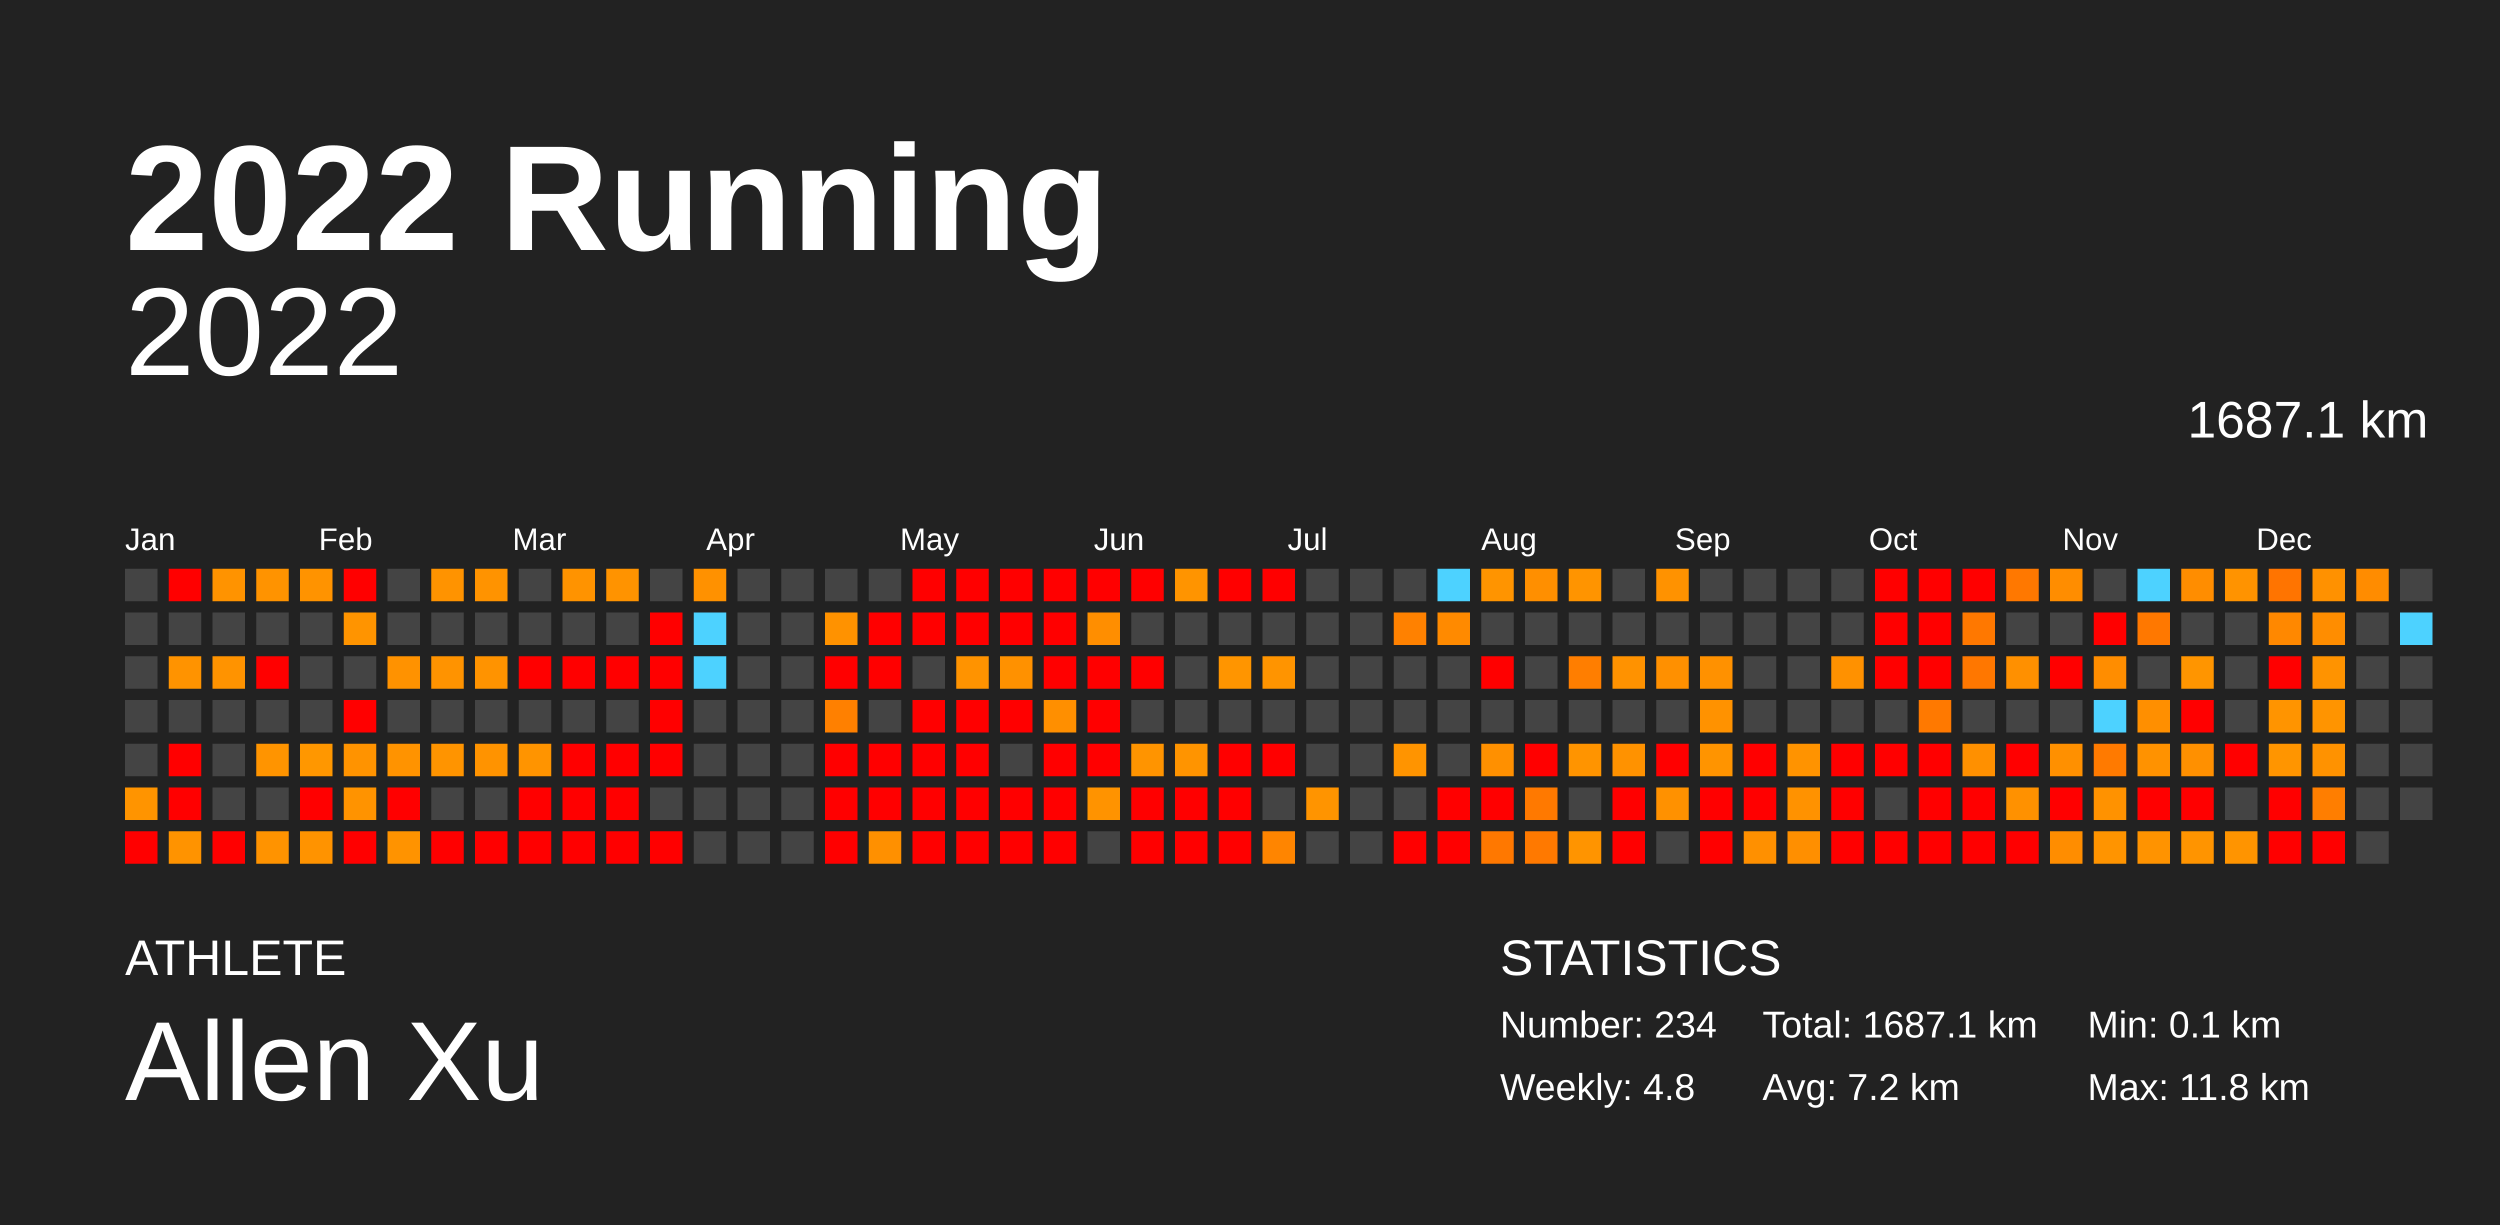
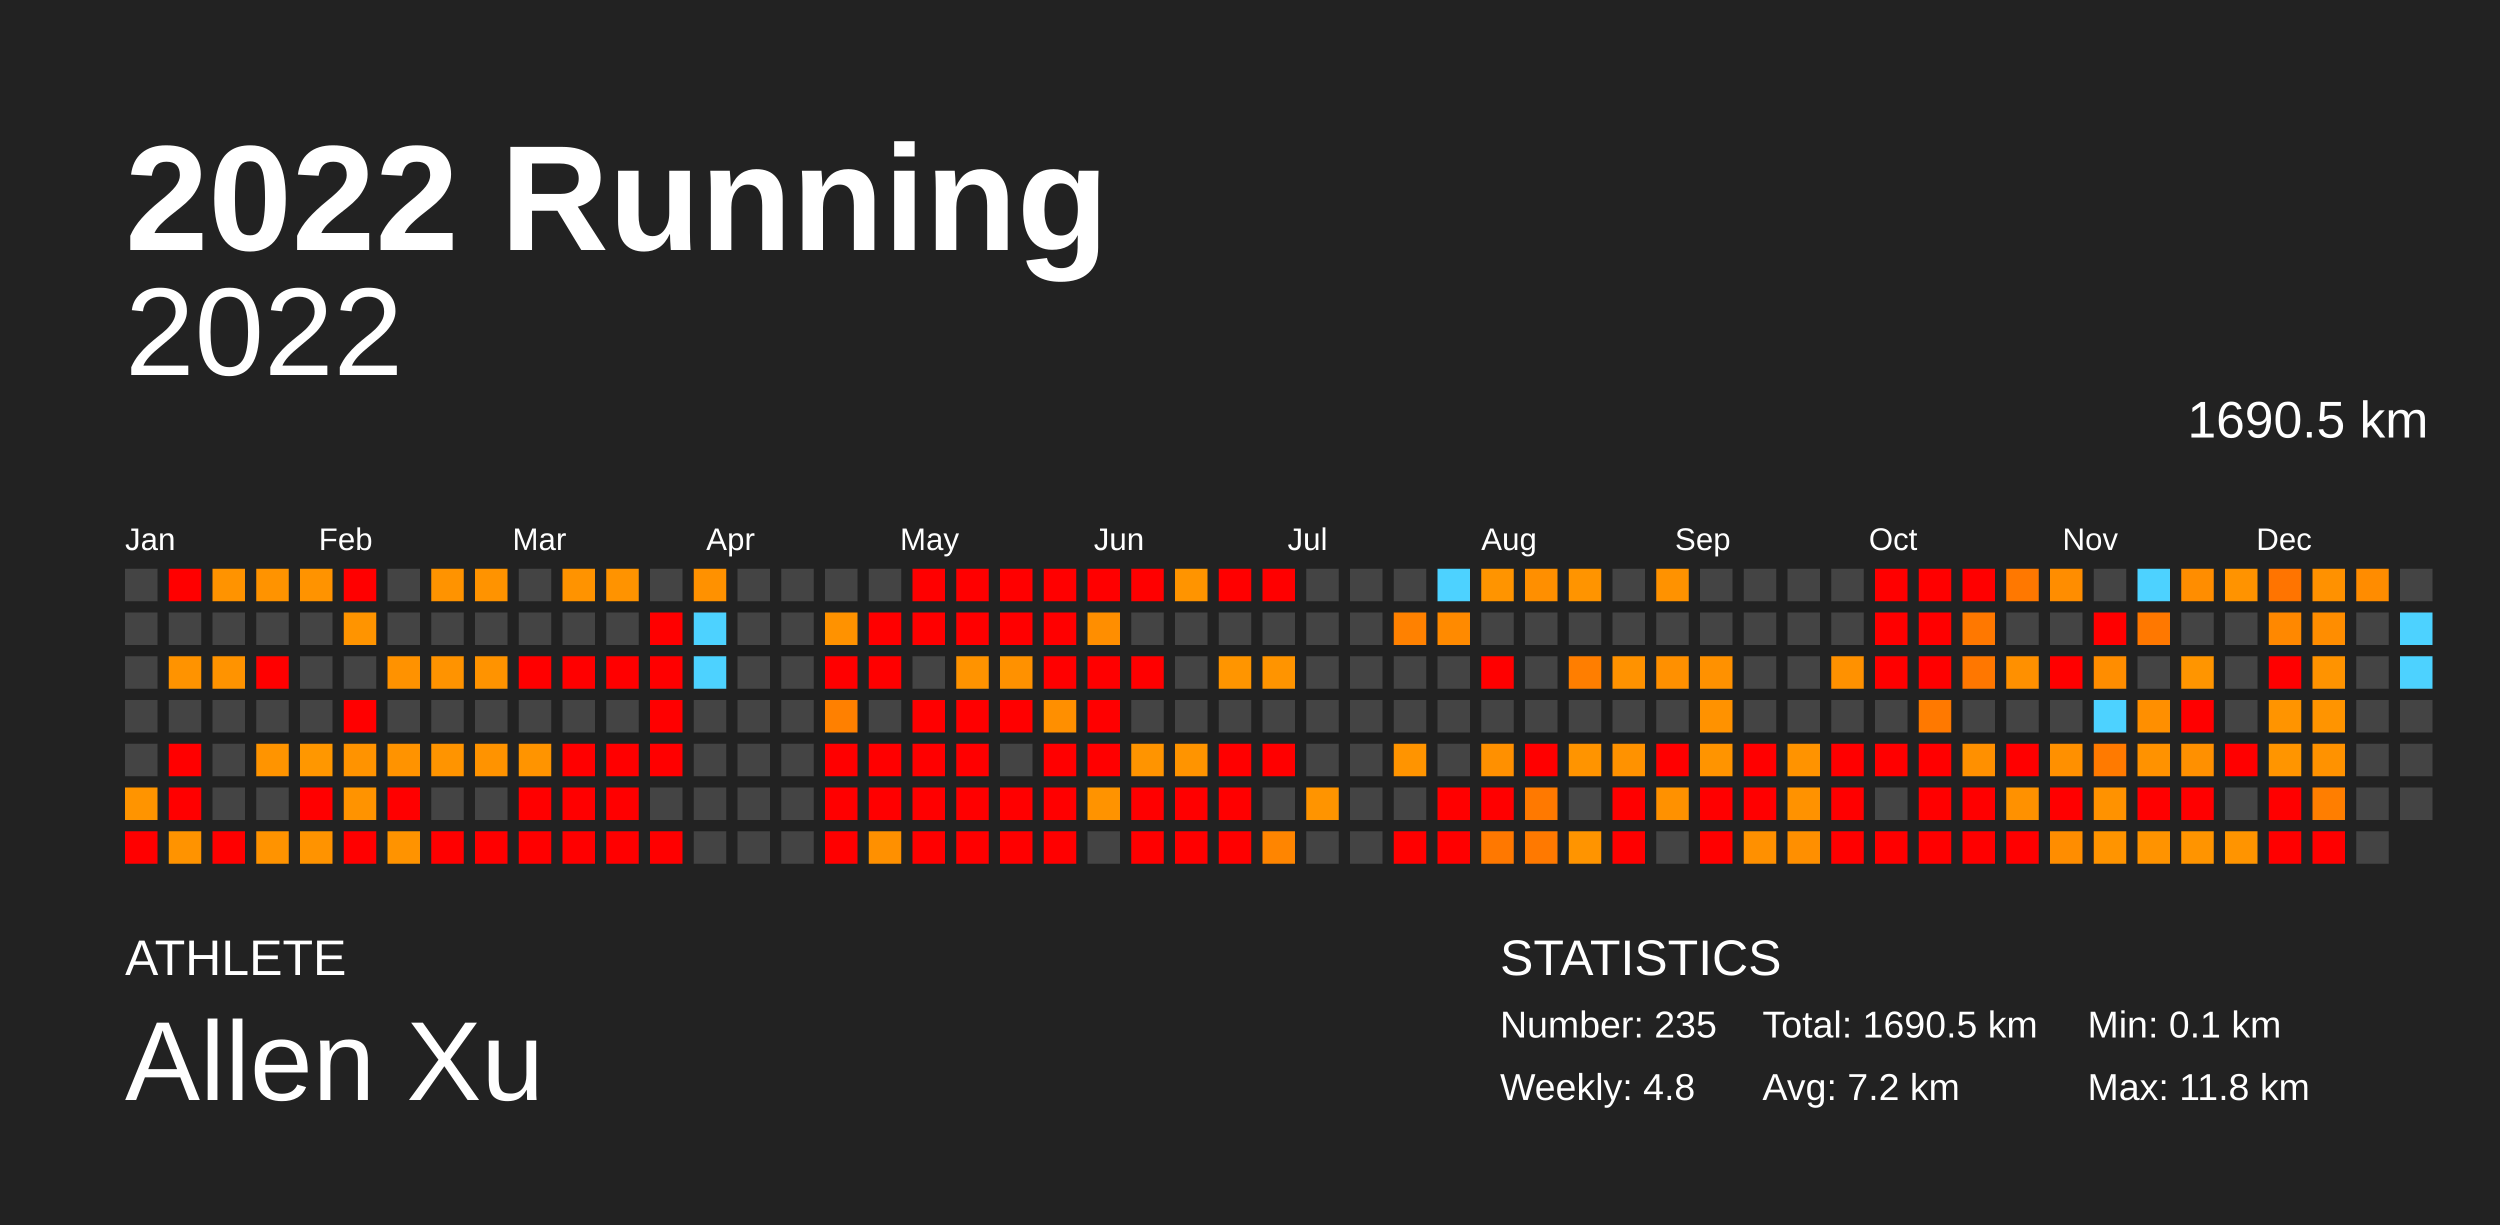
<svg xmlns="http://www.w3.org/2000/svg" baseProfile="full" height="98mm" version="1.1" viewBox="0,0,200,98" width="200mm">
  <defs />
  <rect fill="#222222" height="98" width="200" x="0" y="0" />
  <text fill="#FFFFFF" style="font-size:12px; font-family:Arial; font-weight:bold;" x="10" y="20">2022 Running</text>
  <text fill="#FFFFFF" style="font-size:4px; font-family:Arial" x="10" y="78">ATHLETE</text>
  <text fill="#FFFFFF" style="font-size:9px; font-family:Arial" x="10" y="88">Allen Xu</text>
  <text fill="#FFFFFF" style="font-size:4px; font-family:Arial" x="120" y="78">STATISTICS</text>
-   <text fill="#FFFFFF" style="font-size:3px; font-family:Arial" x="120" y="83">Number: 234</text>
+   <text fill="#FFFFFF" style="font-size:3px; font-family:Arial" x="120" y="83">Number: 235</text>
  <text fill="#FFFFFF" style="font-size:3px; font-family:Arial" x="120" y="88">Weekly: 4.8</text>
-   <text fill="#FFFFFF" style="font-size:3px; font-family:Arial" x="141" y="83">Total: 1687.1 km</text>
+   <text fill="#FFFFFF" style="font-size:3px; font-family:Arial" x="141" y="83">Total: 1690.5 km</text>
  <text fill="#FFFFFF" style="font-size:3px; font-family:Arial" x="141" y="88">Avg: 7.2 km</text>
  <text fill="#FFFFFF" style="font-size:3px; font-family:Arial" x="167" y="83">Min: 0.1 km</text>
  <text fill="#FFFFFF" style="font-size:3px; font-family:Arial" x="167" y="88">Max: 11.8 km</text>
  <text alignment-baseline="hanging" fill="#FFFFFF" style="font-size:10.0px; font-family:Arial;" x="10" y="30">2022</text>
-   <text alignment-baseline="hanging" fill="#FFFFFF" style="font-size:4.125px; font-family:Arial;" x="175" y="35">1687.1 km</text>
+   <text alignment-baseline="hanging" fill="#FFFFFF" style="font-size:4.125px; font-family:Arial;" x="175" y="35">1690.5 km</text>
  <text fill="#FFFFFF" style="font-size:2.5px; font-family:Arial" x="10.0" y="44">Jan</text>
  <text fill="#FFFFFF" style="font-size:2.5px; font-family:Arial" x="25.5" y="44">Feb</text>
  <text fill="#FFFFFF" style="font-size:2.5px; font-family:Arial" x="41.0" y="44">Mar</text>
  <text fill="#FFFFFF" style="font-size:2.5px; font-family:Arial" x="56.5" y="44">Apr</text>
  <text fill="#FFFFFF" style="font-size:2.5px; font-family:Arial" x="72.0" y="44">May</text>
  <text fill="#FFFFFF" style="font-size:2.5px; font-family:Arial" x="87.5" y="44">Jun</text>
  <text fill="#FFFFFF" style="font-size:2.5px; font-family:Arial" x="103.0" y="44">Jul</text>
  <text fill="#FFFFFF" style="font-size:2.5px; font-family:Arial" x="118.5" y="44">Aug</text>
  <text fill="#FFFFFF" style="font-size:2.5px; font-family:Arial" x="134.0" y="44">Sep</text>
  <text fill="#FFFFFF" style="font-size:2.5px; font-family:Arial" x="149.5" y="44">Oct</text>
  <text fill="#FFFFFF" style="font-size:2.5px; font-family:Arial" x="165.0" y="44">Nov</text>
  <text fill="#FFFFFF" style="font-size:2.5px; font-family:Arial" x="180.5" y="44">Dec</text>
  <rect fill="#444444" height="2.6" width="2.6" x="10.0" y="45.5" />
  <rect fill="#444444" height="2.6" width="2.6" x="10.0" y="49.0" />
  <rect fill="#444444" height="2.6" width="2.6" x="10.0" y="52.5" />
  <rect fill="#444444" height="2.6" width="2.6" x="10.0" y="56.0" />
  <rect fill="#444444" height="2.6" width="2.6" x="10.0" y="59.5" />
  <rect fill="#ff9400" height="2.6" width="2.6" x="10.0" y="63.0" />
  <rect fill="red" height="2.6" width="2.6" x="10.0" y="66.5" />
  <rect fill="red" height="2.6" width="2.6" x="13.5" y="45.5" />
  <rect fill="#444444" height="2.6" width="2.6" x="13.5" y="49.0" />
  <rect fill="#ff9300" height="2.6" width="2.6" x="13.5" y="52.5" />
  <rect fill="#444444" height="2.6" width="2.6" x="13.5" y="56.0" />
  <rect fill="red" height="2.6" width="2.6" x="13.5" y="59.5" />
  <rect fill="red" height="2.6" width="2.6" x="13.5" y="63.0" />
  <rect fill="#ff9300" height="2.6" width="2.6" x="13.5" y="66.5" />
  <rect fill="#ff9300" height="2.6" width="2.6" x="17.0" y="45.5" />
  <rect fill="#444444" height="2.6" width="2.6" x="17.0" y="49.0" />
  <rect fill="#ff9300" height="2.6" width="2.6" x="17.0" y="52.5" />
  <rect fill="#444444" height="2.6" width="2.6" x="17.0" y="56.0" />
  <rect fill="#444444" height="2.6" width="2.6" x="17.0" y="59.5" />
  <rect fill="#444444" height="2.6" width="2.6" x="17.0" y="63.0" />
  <rect fill="red" height="2.6" width="2.6" x="17.0" y="66.5" />
  <rect fill="#ff9300" height="2.6" width="2.6" x="20.5" y="45.5" />
  <rect fill="#444444" height="2.6" width="2.6" x="20.5" y="49.0" />
  <rect fill="red" height="2.6" width="2.6" x="20.5" y="52.5" />
  <rect fill="#444444" height="2.6" width="2.6" x="20.5" y="56.0" />
  <rect fill="#ff9400" height="2.6" width="2.6" x="20.5" y="59.5" />
  <rect fill="#444444" height="2.6" width="2.6" x="20.5" y="63.0" />
  <rect fill="#ff9300" height="2.6" width="2.6" x="20.5" y="66.5" />
  <rect fill="#ff9300" height="2.6" width="2.6" x="24.0" y="45.5" />
  <rect fill="#444444" height="2.6" width="2.6" x="24.0" y="49.0" />
  <rect fill="#444444" height="2.6" width="2.6" x="24.0" y="52.5" />
  <rect fill="#444444" height="2.6" width="2.6" x="24.0" y="56.0" />
  <rect fill="#ff9700" height="2.6" width="2.6" x="24.0" y="59.5" />
  <rect fill="red" height="2.6" width="2.6" x="24.0" y="63.0" />
  <rect fill="#ff9300" height="2.6" width="2.6" x="24.0" y="66.5" />
  <rect fill="red" height="2.6" width="2.6" x="27.5" y="45.5" />
  <rect fill="#ff9400" height="2.6" width="2.6" x="27.5" y="49.0" />
  <rect fill="#444444" height="2.6" width="2.6" x="27.5" y="52.5" />
  <rect fill="red" height="2.6" width="2.6" x="27.5" y="56.0" />
  <rect fill="#ff9300" height="2.6" width="2.6" x="27.5" y="59.5" />
  <rect fill="#ff9300" height="2.6" width="2.6" x="27.5" y="63.0" />
  <rect fill="red" height="2.6" width="2.6" x="27.5" y="66.5" />
  <rect fill="#444444" height="2.6" width="2.6" x="31.0" y="45.5" />
  <rect fill="#444444" height="2.6" width="2.6" x="31.0" y="49.0" />
  <rect fill="#ff9200" height="2.6" width="2.6" x="31.0" y="52.5" />
  <rect fill="#444444" height="2.6" width="2.6" x="31.0" y="56.0" />
  <rect fill="#ff9300" height="2.6" width="2.6" x="31.0" y="59.5" />
  <rect fill="red" height="2.6" width="2.6" x="31.0" y="63.0" />
  <rect fill="#ff9300" height="2.6" width="2.6" x="31.0" y="66.5" />
  <rect fill="#ff9300" height="2.6" width="2.6" x="34.5" y="45.5" />
  <rect fill="#444444" height="2.6" width="2.6" x="34.5" y="49.0" />
  <rect fill="#ff9300" height="2.6" width="2.6" x="34.5" y="52.5" />
  <rect fill="#444444" height="2.6" width="2.6" x="34.5" y="56.0" />
  <rect fill="#ff9400" height="2.6" width="2.6" x="34.5" y="59.5" />
  <rect fill="#444444" height="2.6" width="2.6" x="34.5" y="63.0" />
  <rect fill="red" height="2.6" width="2.6" x="34.5" y="66.5" />
  <rect fill="#ff9300" height="2.6" width="2.6" x="38.0" y="45.5" />
  <rect fill="#444444" height="2.6" width="2.6" x="38.0" y="49.0" />
  <rect fill="#ff9300" height="2.6" width="2.6" x="38.0" y="52.5" />
  <rect fill="#444444" height="2.6" width="2.6" x="38.0" y="56.0" />
  <rect fill="#ff9300" height="2.6" width="2.6" x="38.0" y="59.5" />
  <rect fill="#444444" height="2.6" width="2.6" x="38.0" y="63.0" />
  <rect fill="red" height="2.6" width="2.6" x="38.0" y="66.5" />
  <rect fill="#444444" height="2.6" width="2.6" x="41.5" y="45.5" />
  <rect fill="#444444" height="2.6" width="2.6" x="41.5" y="49.0" />
  <rect fill="red" height="2.6" width="2.6" x="41.5" y="52.5" />
  <rect fill="#444444" height="2.6" width="2.6" x="41.5" y="56.0" />
  <rect fill="#ff9400" height="2.6" width="2.6" x="41.5" y="59.5" />
  <rect fill="red" height="2.6" width="2.6" x="41.5" y="63.0" />
  <rect fill="red" height="2.6" width="2.6" x="41.5" y="66.5" />
  <rect fill="#ff9300" height="2.6" width="2.6" x="45.0" y="45.5" />
  <rect fill="#444444" height="2.6" width="2.6" x="45.0" y="49.0" />
  <rect fill="red" height="2.6" width="2.6" x="45.0" y="52.5" />
  <rect fill="#444444" height="2.6" width="2.6" x="45.0" y="56.0" />
  <rect fill="red" height="2.6" width="2.6" x="45.0" y="59.5" />
  <rect fill="red" height="2.6" width="2.6" x="45.0" y="63.0" />
  <rect fill="red" height="2.6" width="2.6" x="45.0" y="66.5" />
  <rect fill="#ff9300" height="2.6" width="2.6" x="48.5" y="45.5" />
  <rect fill="#444444" height="2.6" width="2.6" x="48.5" y="49.0" />
  <rect fill="red" height="2.6" width="2.6" x="48.5" y="52.5" />
  <rect fill="#444444" height="2.6" width="2.6" x="48.5" y="56.0" />
  <rect fill="red" height="2.6" width="2.6" x="48.5" y="59.5" />
  <rect fill="red" height="2.6" width="2.6" x="48.5" y="63.0" />
  <rect fill="red" height="2.6" width="2.6" x="48.5" y="66.5" />
  <rect fill="#444444" height="2.6" width="2.6" x="52.0" y="45.5" />
  <rect fill="red" height="2.6" width="2.6" x="52.0" y="49.0" />
  <rect fill="red" height="2.6" width="2.6" x="52.0" y="52.5" />
  <rect fill="red" height="2.6" width="2.6" x="52.0" y="56.0" />
  <rect fill="red" height="2.6" width="2.6" x="52.0" y="59.5" />
  <rect fill="#444444" height="2.6" width="2.6" x="52.0" y="63.0" />
  <rect fill="red" height="2.6" width="2.6" x="52.0" y="66.5" />
  <rect fill="#ff9100" height="2.6" width="2.6" x="55.5" y="45.5" />
  <rect fill="#4dd2ff" height="2.6" width="2.6" x="55.5" y="49.0" />
  <rect fill="#4dd2ff" height="2.6" width="2.6" x="55.5" y="52.5" />
  <rect fill="#444444" height="2.6" width="2.6" x="55.5" y="56.0" />
  <rect fill="#444444" height="2.6" width="2.6" x="55.5" y="59.5" />
  <rect fill="#444444" height="2.6" width="2.6" x="55.5" y="63.0" />
  <rect fill="#444444" height="2.6" width="2.6" x="55.5" y="66.5" />
  <rect fill="#444444" height="2.6" width="2.6" x="59.0" y="45.5" />
  <rect fill="#444444" height="2.6" width="2.6" x="59.0" y="49.0" />
  <rect fill="#444444" height="2.6" width="2.6" x="59.0" y="52.5" />
  <rect fill="#444444" height="2.6" width="2.6" x="59.0" y="56.0" />
  <rect fill="#444444" height="2.6" width="2.6" x="59.0" y="59.5" />
  <rect fill="#444444" height="2.6" width="2.6" x="59.0" y="63.0" />
  <rect fill="#444444" height="2.6" width="2.6" x="59.0" y="66.5" />
  <rect fill="#444444" height="2.6" width="2.6" x="62.5" y="45.5" />
  <rect fill="#444444" height="2.6" width="2.6" x="62.5" y="49.0" />
  <rect fill="#444444" height="2.6" width="2.6" x="62.5" y="52.5" />
  <rect fill="#444444" height="2.6" width="2.6" x="62.5" y="56.0" />
  <rect fill="#444444" height="2.6" width="2.6" x="62.5" y="59.5" />
  <rect fill="#444444" height="2.6" width="2.6" x="62.5" y="63.0" />
  <rect fill="#444444" height="2.6" width="2.6" x="62.5" y="66.5" />
  <rect fill="#444444" height="2.6" width="2.6" x="66.0" y="45.5" />
  <rect fill="#ff9200" height="2.6" width="2.6" x="66.0" y="49.0" />
  <rect fill="red" height="2.6" width="2.6" x="66.0" y="52.5" />
  <rect fill="#ff8000" height="2.6" width="2.6" x="66.0" y="56.0" />
  <rect fill="red" height="2.6" width="2.6" x="66.0" y="59.5" />
  <rect fill="red" height="2.6" width="2.6" x="66.0" y="63.0" />
  <rect fill="red" height="2.6" width="2.6" x="66.0" y="66.5" />
  <rect fill="#444444" height="2.6" width="2.6" x="69.5" y="45.5" />
  <rect fill="red" height="2.6" width="2.6" x="69.5" y="49.0" />
  <rect fill="red" height="2.6" width="2.6" x="69.5" y="52.5" />
  <rect fill="#444444" height="2.6" width="2.6" x="69.5" y="56.0" />
  <rect fill="red" height="2.6" width="2.6" x="69.5" y="59.5" />
  <rect fill="red" height="2.6" width="2.6" x="69.5" y="63.0" />
  <rect fill="#ff9000" height="2.6" width="2.6" x="69.5" y="66.5" />
  <rect fill="red" height="2.6" width="2.6" x="73.0" y="45.5" />
  <rect fill="red" height="2.6" width="2.6" x="73.0" y="49.0" />
  <rect fill="#444444" height="2.6" width="2.6" x="73.0" y="52.5" />
  <rect fill="red" height="2.6" width="2.6" x="73.0" y="56.0" />
  <rect fill="red" height="2.6" width="2.6" x="73.0" y="59.5" />
  <rect fill="red" height="2.6" width="2.6" x="73.0" y="63.0" />
  <rect fill="red" height="2.6" width="2.6" x="73.0" y="66.5" />
  <rect fill="red" height="2.6" width="2.6" x="76.5" y="45.5" />
  <rect fill="red" height="2.6" width="2.6" x="76.5" y="49.0" />
  <rect fill="#ff9300" height="2.6" width="2.6" x="76.5" y="52.5" />
  <rect fill="red" height="2.6" width="2.6" x="76.5" y="56.0" />
  <rect fill="red" height="2.6" width="2.6" x="76.5" y="59.5" />
  <rect fill="red" height="2.6" width="2.6" x="76.5" y="63.0" />
  <rect fill="red" height="2.6" width="2.6" x="76.5" y="66.5" />
  <rect fill="red" height="2.6" width="2.6" x="80.0" y="45.5" />
  <rect fill="red" height="2.6" width="2.6" x="80.0" y="49.0" />
  <rect fill="#ff9100" height="2.6" width="2.6" x="80.0" y="52.5" />
  <rect fill="red" height="2.6" width="2.6" x="80.0" y="56.0" />
  <rect fill="#444444" height="2.6" width="2.6" x="80.0" y="59.5" />
  <rect fill="red" height="2.6" width="2.6" x="80.0" y="63.0" />
  <rect fill="red" height="2.6" width="2.6" x="80.0" y="66.5" />
  <rect fill="red" height="2.6" width="2.6" x="83.5" y="45.5" />
  <rect fill="red" height="2.6" width="2.6" x="83.5" y="49.0" />
  <rect fill="red" height="2.6" width="2.6" x="83.5" y="52.5" />
  <rect fill="#ff8f00" height="2.6" width="2.6" x="83.5" y="56.0" />
  <rect fill="red" height="2.6" width="2.6" x="83.5" y="59.5" />
  <rect fill="red" height="2.6" width="2.6" x="83.5" y="63.0" />
  <rect fill="red" height="2.6" width="2.6" x="83.5" y="66.5" />
  <rect fill="red" height="2.6" width="2.6" x="87.0" y="45.5" />
  <rect fill="#ff8e00" height="2.6" width="2.6" x="87.0" y="49.0" />
  <rect fill="red" height="2.6" width="2.6" x="87.0" y="52.5" />
  <rect fill="red" height="2.6" width="2.6" x="87.0" y="56.0" />
  <rect fill="red" height="2.6" width="2.6" x="87.0" y="59.5" />
  <rect fill="#ff9300" height="2.6" width="2.6" x="87.0" y="63.0" />
  <rect fill="#444444" height="2.6" width="2.6" x="87.0" y="66.5" />
  <rect fill="red" height="2.6" width="2.6" x="90.5" y="45.5" />
  <rect fill="#444444" height="2.6" width="2.6" x="90.5" y="49.0" />
  <rect fill="red" height="2.6" width="2.6" x="90.5" y="52.5" />
  <rect fill="#444444" height="2.6" width="2.6" x="90.5" y="56.0" />
  <rect fill="#ff9400" height="2.6" width="2.6" x="90.5" y="59.5" />
  <rect fill="red" height="2.6" width="2.6" x="90.5" y="63.0" />
  <rect fill="red" height="2.6" width="2.6" x="90.5" y="66.5" />
  <rect fill="#ff9400" height="2.6" width="2.6" x="94.0" y="45.5" />
  <rect fill="#444444" height="2.6" width="2.6" x="94.0" y="49.0" />
  <rect fill="#444444" height="2.6" width="2.6" x="94.0" y="52.5" />
  <rect fill="#444444" height="2.6" width="2.6" x="94.0" y="56.0" />
  <rect fill="#ff9400" height="2.6" width="2.6" x="94.0" y="59.5" />
  <rect fill="red" height="2.6" width="2.6" x="94.0" y="63.0" />
  <rect fill="red" height="2.6" width="2.6" x="94.0" y="66.5" />
  <rect fill="red" height="2.6" width="2.6" x="97.5" y="45.5" />
  <rect fill="#444444" height="2.6" width="2.6" x="97.5" y="49.0" />
  <rect fill="#ff9500" height="2.6" width="2.6" x="97.5" y="52.5" />
  <rect fill="#444444" height="2.6" width="2.6" x="97.5" y="56.0" />
  <rect fill="red" height="2.6" width="2.6" x="97.5" y="59.5" />
  <rect fill="red" height="2.6" width="2.6" x="97.5" y="63.0" />
  <rect fill="red" height="2.6" width="2.6" x="97.5" y="66.5" />
  <rect fill="red" height="2.6" width="2.6" x="101.0" y="45.5" />
  <rect fill="#444444" height="2.6" width="2.6" x="101.0" y="49.0" />
  <rect fill="#ff9400" height="2.6" width="2.6" x="101.0" y="52.5" />
  <rect fill="#444444" height="2.6" width="2.6" x="101.0" y="56.0" />
  <rect fill="red" height="2.6" width="2.6" x="101.0" y="59.5" />
  <rect fill="#444444" height="2.6" width="2.6" x="101.0" y="63.0" />
  <rect fill="#ff8500" height="2.6" width="2.6" x="101.0" y="66.5" />
  <rect fill="#444444" height="2.6" width="2.6" x="104.5" y="45.5" />
  <rect fill="#444444" height="2.6" width="2.6" x="104.5" y="49.0" />
  <rect fill="#444444" height="2.6" width="2.6" x="104.5" y="52.5" />
  <rect fill="#444444" height="2.6" width="2.6" x="104.5" y="56.0" />
  <rect fill="#444444" height="2.6" width="2.6" x="104.5" y="59.5" />
  <rect fill="#ff9400" height="2.6" width="2.6" x="104.5" y="63.0" />
  <rect fill="#444444" height="2.6" width="2.6" x="104.5" y="66.5" />
  <rect fill="#444444" height="2.6" width="2.6" x="108.0" y="45.5" />
  <rect fill="#444444" height="2.6" width="2.6" x="108.0" y="49.0" />
  <rect fill="#444444" height="2.6" width="2.6" x="108.0" y="52.5" />
  <rect fill="#444444" height="2.6" width="2.6" x="108.0" y="56.0" />
  <rect fill="#444444" height="2.6" width="2.6" x="108.0" y="59.5" />
  <rect fill="#444444" height="2.6" width="2.6" x="108.0" y="63.0" />
  <rect fill="#444444" height="2.6" width="2.6" x="108.0" y="66.5" />
  <rect fill="#444444" height="2.6" width="2.6" x="111.5" y="45.5" />
  <rect fill="#ff8100" height="2.6" width="2.6" x="111.5" y="49.0" />
  <rect fill="#444444" height="2.6" width="2.6" x="111.5" y="52.5" />
  <rect fill="#444444" height="2.6" width="2.6" x="111.5" y="56.0" />
  <rect fill="#ff9400" height="2.6" width="2.6" x="111.5" y="59.5" />
  <rect fill="#444444" height="2.6" width="2.6" x="111.5" y="63.0" />
  <rect fill="red" height="2.6" width="2.6" x="111.5" y="66.5" />
  <rect fill="#4dd2ff" height="2.6" width="2.6" x="115.0" y="45.5" />
  <rect fill="#ff8a00" height="2.6" width="2.6" x="115.0" y="49.0" />
  <rect fill="#444444" height="2.6" width="2.6" x="115.0" y="52.5" />
  <rect fill="#444444" height="2.6" width="2.6" x="115.0" y="56.0" />
  <rect fill="#444444" height="2.6" width="2.6" x="115.0" y="59.5" />
  <rect fill="red" height="2.6" width="2.6" x="115.0" y="63.0" />
  <rect fill="red" height="2.6" width="2.6" x="115.0" y="66.5" />
  <rect fill="#ff9400" height="2.6" width="2.6" x="118.5" y="45.5" />
  <rect fill="#444444" height="2.6" width="2.6" x="118.5" y="49.0" />
  <rect fill="red" height="2.6" width="2.6" x="118.5" y="52.5" />
  <rect fill="#444444" height="2.6" width="2.6" x="118.5" y="56.0" />
  <rect fill="#ff9000" height="2.6" width="2.6" x="118.5" y="59.5" />
  <rect fill="red" height="2.6" width="2.6" x="118.5" y="63.0" />
  <rect fill="#ff7800" height="2.6" width="2.6" x="118.5" y="66.5" />
  <rect fill="#ff8f00" height="2.6" width="2.6" x="122.0" y="45.5" />
  <rect fill="#444444" height="2.6" width="2.6" x="122.0" y="49.0" />
  <rect fill="#444444" height="2.6" width="2.6" x="122.0" y="52.5" />
  <rect fill="#444444" height="2.6" width="2.6" x="122.0" y="56.0" />
  <rect fill="red" height="2.6" width="2.6" x="122.0" y="59.5" />
  <rect fill="#ff7900" height="2.6" width="2.6" x="122.0" y="63.0" />
  <rect fill="#ff7900" height="2.6" width="2.6" x="122.0" y="66.5" />
  <rect fill="#ff9400" height="2.6" width="2.6" x="125.5" y="45.5" />
  <rect fill="#444444" height="2.6" width="2.6" x="125.5" y="49.0" />
  <rect fill="#ff7e00" height="2.6" width="2.6" x="125.5" y="52.5" />
  <rect fill="#444444" height="2.6" width="2.6" x="125.5" y="56.0" />
  <rect fill="#ff9400" height="2.6" width="2.6" x="125.5" y="59.5" />
  <rect fill="#444444" height="2.6" width="2.6" x="125.5" y="63.0" />
  <rect fill="#ff9400" height="2.6" width="2.6" x="125.5" y="66.5" />
  <rect fill="#444444" height="2.6" width="2.6" x="129.0" y="45.5" />
  <rect fill="#444444" height="2.6" width="2.6" x="129.0" y="49.0" />
  <rect fill="#ff9200" height="2.6" width="2.6" x="129.0" y="52.5" />
  <rect fill="#444444" height="2.6" width="2.6" x="129.0" y="56.0" />
  <rect fill="#ff9200" height="2.6" width="2.6" x="129.0" y="59.5" />
  <rect fill="red" height="2.6" width="2.6" x="129.0" y="63.0" />
  <rect fill="red" height="2.6" width="2.6" x="129.0" y="66.5" />
  <rect fill="#ff9200" height="2.6" width="2.6" x="132.5" y="45.5" />
  <rect fill="#444444" height="2.6" width="2.6" x="132.5" y="49.0" />
  <rect fill="#ff9000" height="2.6" width="2.6" x="132.5" y="52.5" />
  <rect fill="#444444" height="2.6" width="2.6" x="132.5" y="56.0" />
  <rect fill="red" height="2.6" width="2.6" x="132.5" y="59.5" />
  <rect fill="#ff9100" height="2.6" width="2.6" x="132.5" y="63.0" />
  <rect fill="#444444" height="2.6" width="2.6" x="132.5" y="66.5" />
  <rect fill="#444444" height="2.6" width="2.6" x="136.0" y="45.5" />
  <rect fill="#444444" height="2.6" width="2.6" x="136.0" y="49.0" />
  <rect fill="#ff9100" height="2.6" width="2.6" x="136.0" y="52.5" />
  <rect fill="#ff9200" height="2.6" width="2.6" x="136.0" y="56.0" />
  <rect fill="#ff9400" height="2.6" width="2.6" x="136.0" y="59.5" />
  <rect fill="red" height="2.6" width="2.6" x="136.0" y="63.0" />
  <rect fill="red" height="2.6" width="2.6" x="136.0" y="66.5" />
  <rect fill="#444444" height="2.6" width="2.6" x="139.5" y="45.5" />
  <rect fill="#444444" height="2.6" width="2.6" x="139.5" y="49.0" />
  <rect fill="#444444" height="2.6" width="2.6" x="139.5" y="52.5" />
  <rect fill="#444444" height="2.6" width="2.6" x="139.5" y="56.0" />
  <rect fill="red" height="2.6" width="2.6" x="139.5" y="59.5" />
  <rect fill="red" height="2.6" width="2.6" x="139.5" y="63.0" />
  <rect fill="#ff9000" height="2.6" width="2.6" x="139.5" y="66.5" />
  <rect fill="#444444" height="2.6" width="2.6" x="143.0" y="45.5" />
  <rect fill="#444444" height="2.6" width="2.6" x="143.0" y="49.0" />
  <rect fill="#444444" height="2.6" width="2.6" x="143.0" y="52.5" />
  <rect fill="#444444" height="2.6" width="2.6" x="143.0" y="56.0" />
  <rect fill="#ff9300" height="2.6" width="2.6" x="143.0" y="59.5" />
  <rect fill="#ff9200" height="2.6" width="2.6" x="143.0" y="63.0" />
  <rect fill="#ff8f00" height="2.6" width="2.6" x="143.0" y="66.5" />
  <rect fill="#444444" height="2.6" width="2.6" x="146.5" y="45.5" />
  <rect fill="#444444" height="2.6" width="2.6" x="146.5" y="49.0" />
  <rect fill="#ff9100" height="2.6" width="2.6" x="146.5" y="52.5" />
  <rect fill="#444444" height="2.6" width="2.6" x="146.5" y="56.0" />
  <rect fill="red" height="2.6" width="2.6" x="146.5" y="59.5" />
  <rect fill="red" height="2.6" width="2.6" x="146.5" y="63.0" />
  <rect fill="red" height="2.6" width="2.6" x="146.5" y="66.5" />
  <rect fill="red" height="2.6" width="2.6" x="150.0" y="45.5" />
  <rect fill="red" height="2.6" width="2.6" x="150.0" y="49.0" />
  <rect fill="red" height="2.6" width="2.6" x="150.0" y="52.5" />
  <rect fill="#444444" height="2.6" width="2.6" x="150.0" y="56.0" />
  <rect fill="red" height="2.6" width="2.6" x="150.0" y="59.5" />
  <rect fill="#444444" height="2.6" width="2.6" x="150.0" y="63.0" />
  <rect fill="red" height="2.6" width="2.6" x="150.0" y="66.5" />
  <rect fill="red" height="2.6" width="2.6" x="153.5" y="45.5" />
  <rect fill="red" height="2.6" width="2.6" x="153.5" y="49.0" />
  <rect fill="red" height="2.6" width="2.6" x="153.5" y="52.5" />
  <rect fill="#ff7900" height="2.6" width="2.6" x="153.5" y="56.0" />
  <rect fill="red" height="2.6" width="2.6" x="153.5" y="59.5" />
  <rect fill="red" height="2.6" width="2.6" x="153.5" y="63.0" />
  <rect fill="red" height="2.6" width="2.6" x="153.5" y="66.5" />
  <rect fill="red" height="2.6" width="2.6" x="157.0" y="45.5" />
  <rect fill="#ff7800" height="2.6" width="2.6" x="157.0" y="49.0" />
  <rect fill="#ff7700" height="2.6" width="2.6" x="157.0" y="52.5" />
  <rect fill="#444444" height="2.6" width="2.6" x="157.0" y="56.0" />
  <rect fill="#ff9000" height="2.6" width="2.6" x="157.0" y="59.5" />
  <rect fill="red" height="2.6" width="2.6" x="157.0" y="63.0" />
  <rect fill="red" height="2.6" width="2.6" x="157.0" y="66.5" />
  <rect fill="#ff7800" height="2.6" width="2.6" x="160.5" y="45.5" />
  <rect fill="#444444" height="2.6" width="2.6" x="160.5" y="49.0" />
  <rect fill="#ff9000" height="2.6" width="2.6" x="160.5" y="52.5" />
  <rect fill="#444444" height="2.6" width="2.6" x="160.5" y="56.0" />
  <rect fill="red" height="2.6" width="2.6" x="160.5" y="59.5" />
  <rect fill="#ff9100" height="2.6" width="2.6" x="160.5" y="63.0" />
  <rect fill="red" height="2.6" width="2.6" x="160.5" y="66.5" />
  <rect fill="#ff8d00" height="2.6" width="2.6" x="164.0" y="45.5" />
  <rect fill="#444444" height="2.6" width="2.6" x="164.0" y="49.0" />
  <rect fill="red" height="2.6" width="2.6" x="164.0" y="52.5" />
  <rect fill="#444444" height="2.6" width="2.6" x="164.0" y="56.0" />
  <rect fill="#ff9000" height="2.6" width="2.6" x="164.0" y="59.5" />
  <rect fill="red" height="2.6" width="2.6" x="164.0" y="63.0" />
  <rect fill="#ff8d00" height="2.6" width="2.6" x="164.0" y="66.5" />
  <rect fill="#444444" height="2.6" width="2.6" x="167.5" y="45.5" />
  <rect fill="red" height="2.6" width="2.6" x="167.5" y="49.0" />
  <rect fill="#ff8d00" height="2.6" width="2.6" x="167.5" y="52.5" />
  <rect fill="#4dd2ff" height="2.6" width="2.6" x="167.5" y="56.0" />
  <rect fill="#ff7a00" height="2.6" width="2.6" x="167.5" y="59.5" />
  <rect fill="#ff9200" height="2.6" width="2.6" x="167.5" y="63.0" />
  <rect fill="#ff9400" height="2.6" width="2.6" x="167.5" y="66.5" />
  <rect fill="#4dd2ff" height="2.6" width="2.6" x="171.0" y="45.5" />
  <rect fill="#ff7800" height="2.6" width="2.6" x="171.0" y="49.0" />
  <rect fill="#444444" height="2.6" width="2.6" x="171.0" y="52.5" />
  <rect fill="#ff8f00" height="2.6" width="2.6" x="171.0" y="56.0" />
  <rect fill="#ff9200" height="2.6" width="2.6" x="171.0" y="59.5" />
  <rect fill="red" height="2.6" width="2.6" x="171.0" y="63.0" />
  <rect fill="#ff9300" height="2.6" width="2.6" x="171.0" y="66.5" />
  <rect fill="#ff8d00" height="2.6" width="2.6" x="174.5" y="45.5" />
  <rect fill="#444444" height="2.6" width="2.6" x="174.5" y="49.0" />
  <rect fill="#ff9500" height="2.6" width="2.6" x="174.5" y="52.5" />
  <rect fill="red" height="2.6" width="2.6" x="174.5" y="56.0" />
  <rect fill="#ff9000" height="2.6" width="2.6" x="174.5" y="59.5" />
  <rect fill="red" height="2.6" width="2.6" x="174.5" y="63.0" />
  <rect fill="#ff9400" height="2.6" width="2.6" x="174.5" y="66.5" />
  <rect fill="#ff9300" height="2.6" width="2.6" x="178.0" y="45.5" />
  <rect fill="#444444" height="2.6" width="2.6" x="178.0" y="49.0" />
  <rect fill="#444444" height="2.6" width="2.6" x="178.0" y="52.5" />
  <rect fill="#444444" height="2.6" width="2.6" x="178.0" y="56.0" />
  <rect fill="red" height="2.6" width="2.6" x="178.0" y="59.5" />
  <rect fill="#444444" height="2.6" width="2.6" x="178.0" y="63.0" />
  <rect fill="#ff9400" height="2.6" width="2.6" x="178.0" y="66.5" />
  <rect fill="#ff7400" height="2.6" width="2.6" x="181.5" y="45.5" />
  <rect fill="#ff8800" height="2.6" width="2.6" x="181.5" y="49.0" />
  <rect fill="red" height="2.6" width="2.6" x="181.5" y="52.5" />
  <rect fill="#ff9400" height="2.6" width="2.6" x="181.5" y="56.0" />
  <rect fill="#ff9500" height="2.6" width="2.6" x="181.5" y="59.5" />
  <rect fill="red" height="2.6" width="2.6" x="181.5" y="63.0" />
  <rect fill="red" height="2.6" width="2.6" x="181.5" y="66.5" />
  <rect fill="#ff9100" height="2.6" width="2.6" x="185.0" y="45.5" />
  <rect fill="#ff8d00" height="2.6" width="2.6" x="185.0" y="49.0" />
  <rect fill="#ff9300" height="2.6" width="2.6" x="185.0" y="52.5" />
  <rect fill="#ff9400" height="2.6" width="2.6" x="185.0" y="56.0" />
  <rect fill="#ff9200" height="2.6" width="2.6" x="185.0" y="59.5" />
  <rect fill="#ff7e00" height="2.6" width="2.6" x="185.0" y="63.0" />
  <rect fill="red" height="2.6" width="2.6" x="185.0" y="66.5" />
  <rect fill="#ff8c00" height="2.6" width="2.6" x="188.5" y="45.5" />
  <rect fill="#444444" height="2.6" width="2.6" x="188.5" y="49.0" />
  <rect fill="#444444" height="2.6" width="2.6" x="188.5" y="52.5" />
  <rect fill="#444444" height="2.6" width="2.6" x="188.5" y="56.0" />
  <rect fill="#444444" height="2.6" width="2.6" x="188.5" y="59.5" />
  <rect fill="#444444" height="2.6" width="2.6" x="188.5" y="63.0" />
  <rect fill="#444444" height="2.6" width="2.6" x="188.5" y="66.5" />
  <rect fill="#444444" height="2.6" width="2.6" x="192.0" y="45.5" />
  <rect fill="#4dd2ff" height="2.6" width="2.6" x="192.0" y="49.0" />
-   <rect fill="#444444" height="2.6" width="2.6" x="192.0" y="52.5" />
+   <rect fill="#4dd2ff" height="2.6" width="2.6" x="192.0" y="52.5" />
  <rect fill="#444444" height="2.6" width="2.6" x="192.0" y="56.0" />
  <rect fill="#444444" height="2.6" width="2.6" x="192.0" y="59.5" />
  <rect fill="#444444" height="2.6" width="2.6" x="192.0" y="63.0" />
</svg>
